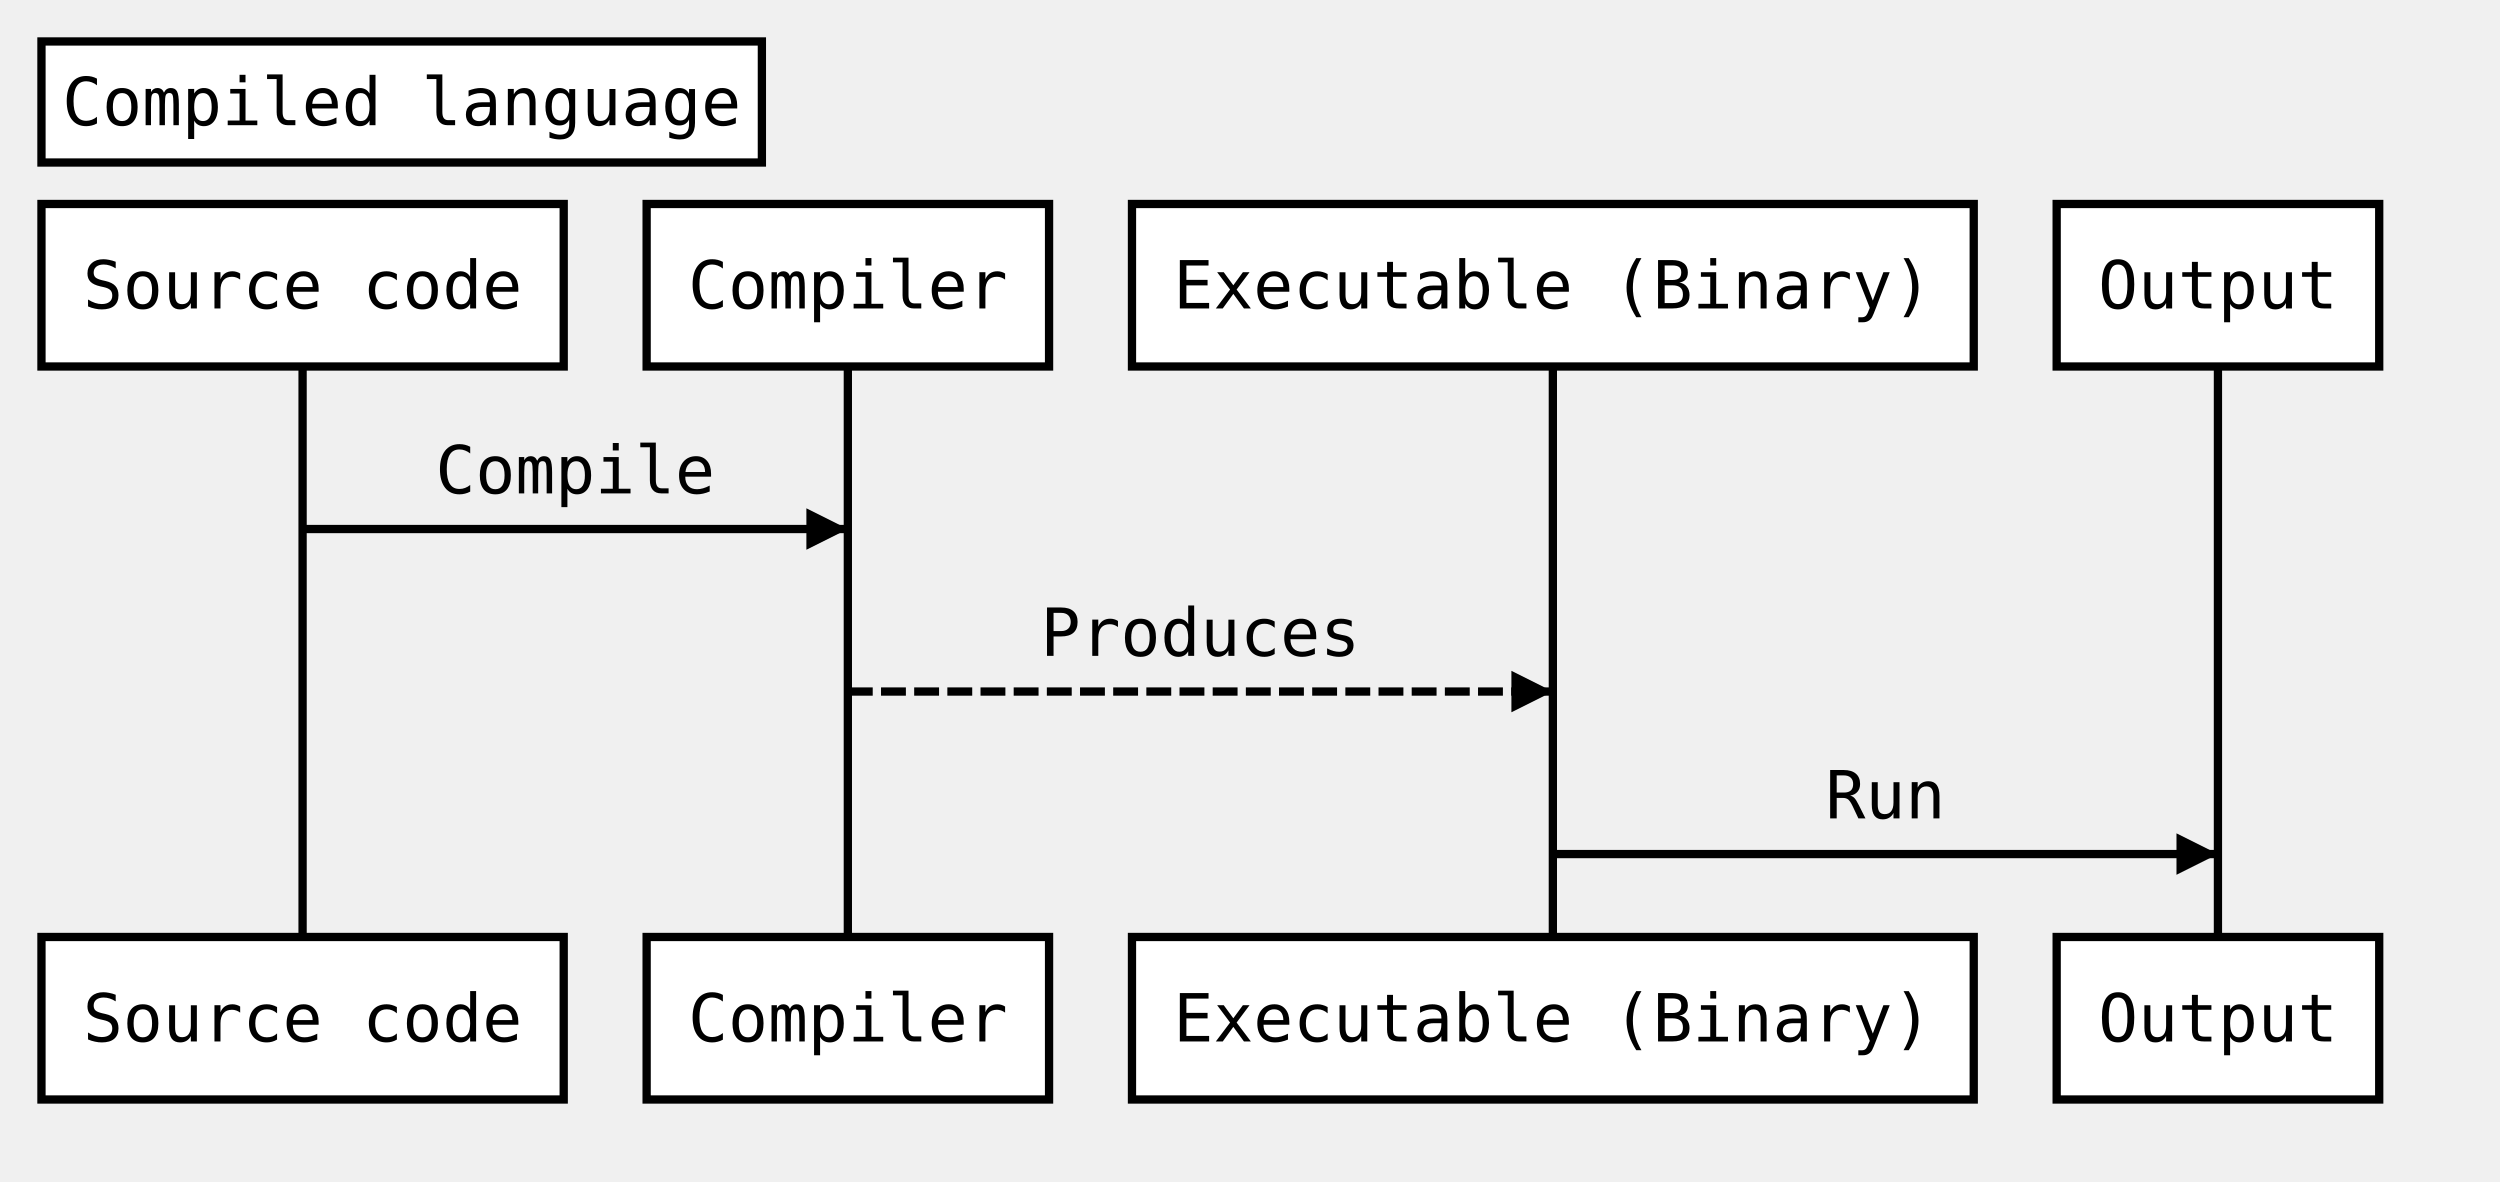
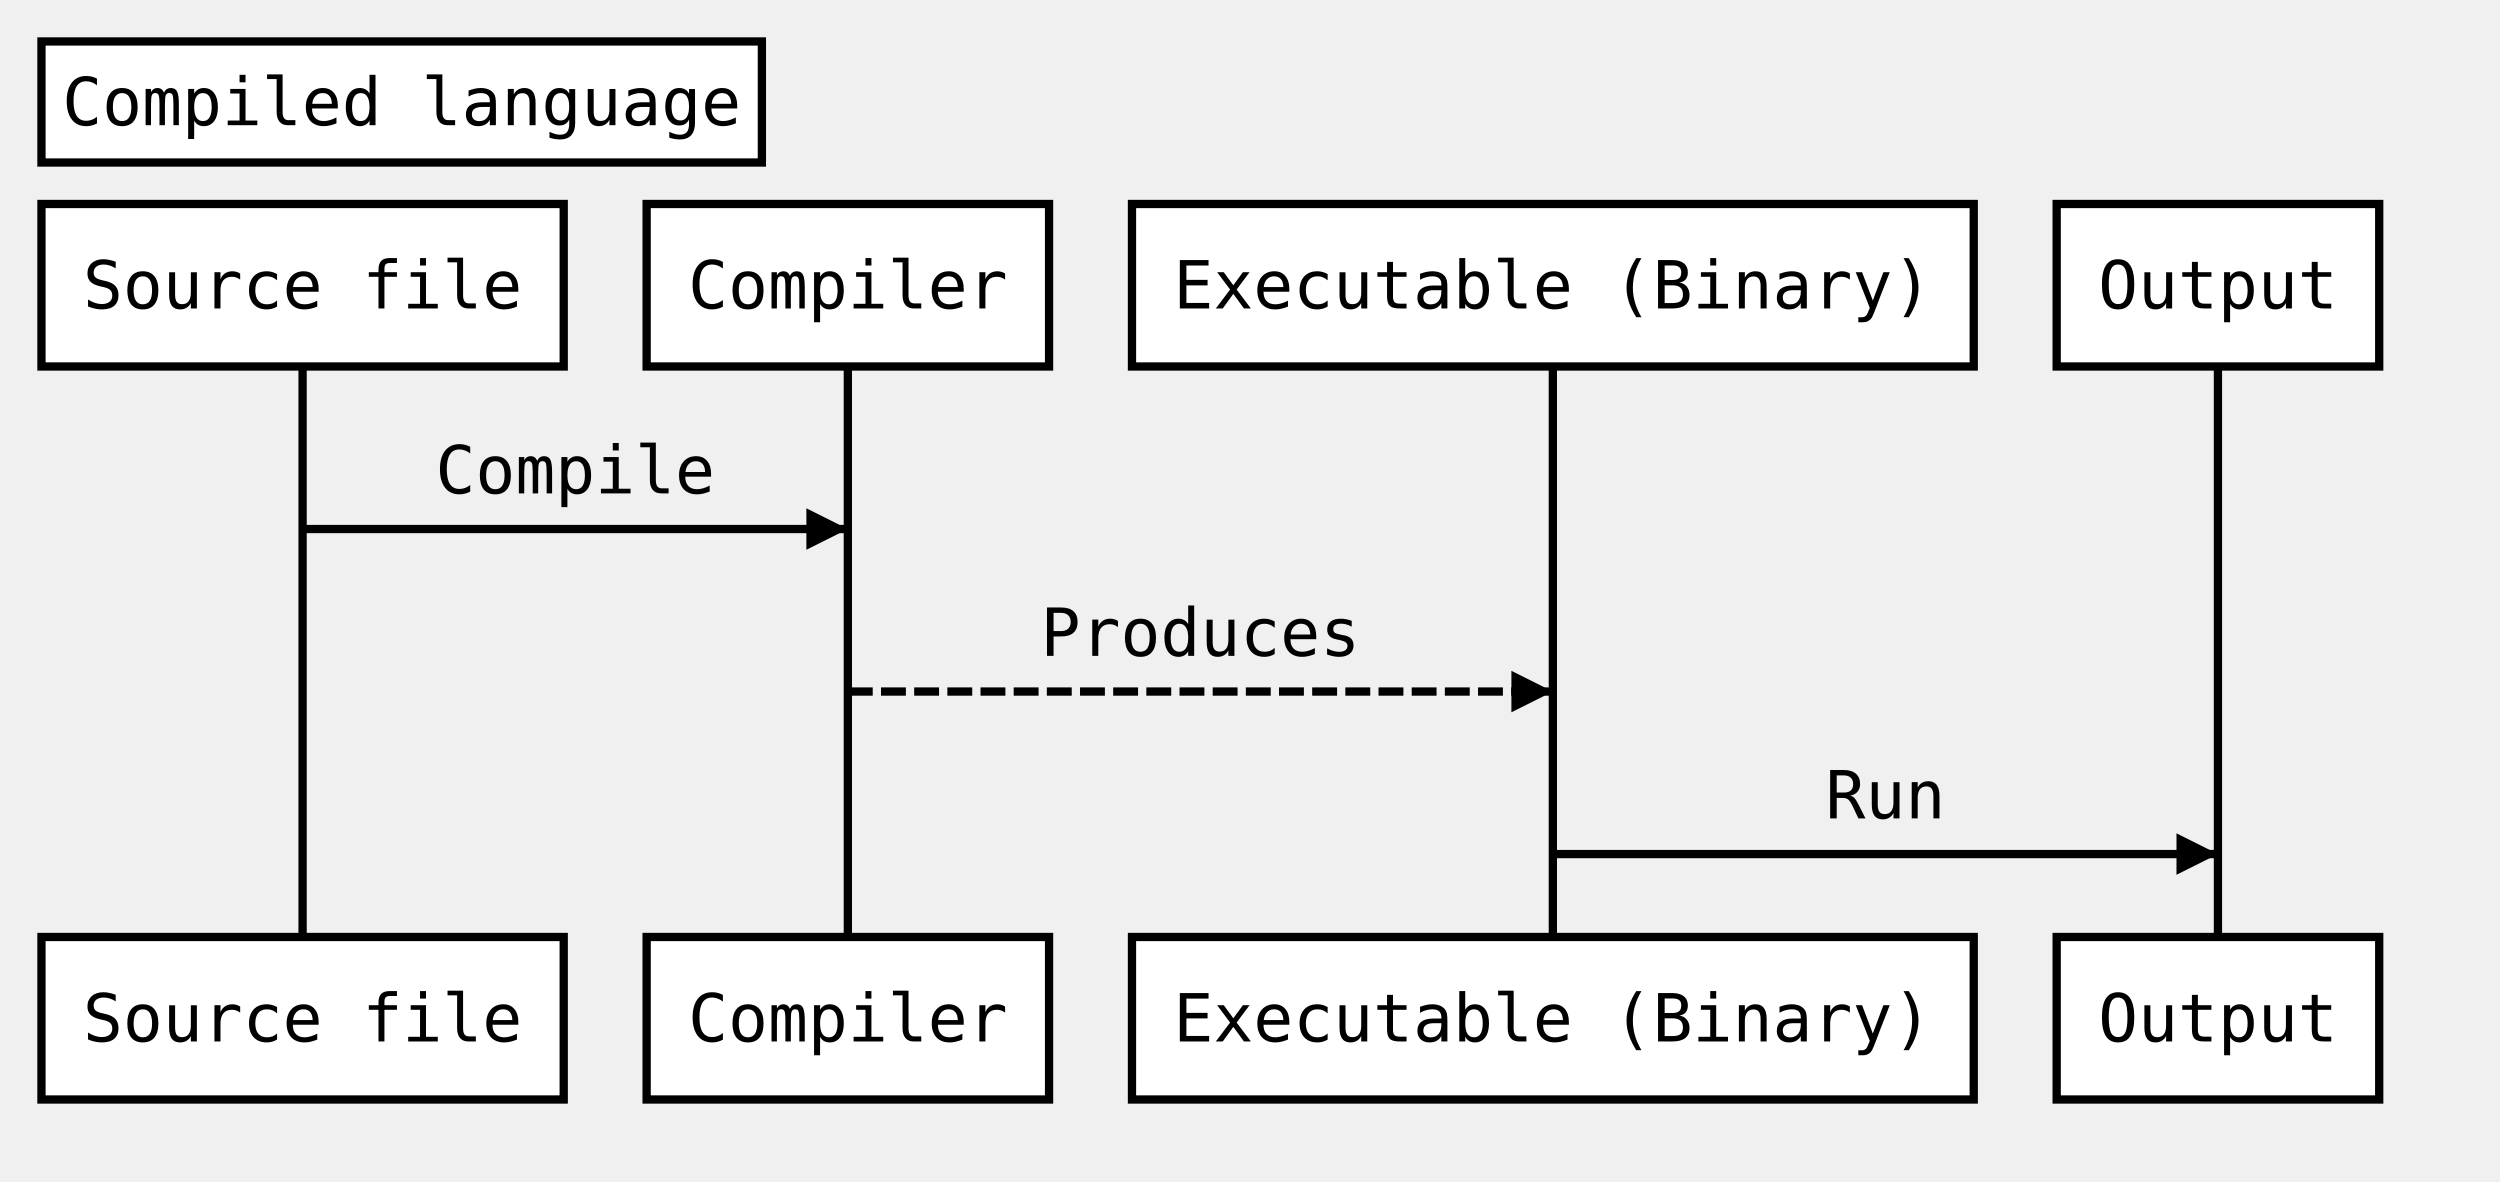
<svg xmlns="http://www.w3.org/2000/svg" width="603" height="285">
  <source>title: Compiled language

- Source code -&gt; Compiler: Compile
- Compiler --&gt; Executable (Binary): Produces
- Executable (Binary) -&gt; Output: Run
- </source>
+ Source file-&gt;Compiler : Compile
+ Compiler--&gt;Executable (Binary) : Produces
+ Executable (Binary)-&gt;Output : Run</source>
  <defs>
    <marker viewBox="0 0 5 5" markerWidth="5" markerHeight="5" orient="auto" refX="5" refY="2.5" id="markerArrowBlock">
      <path d="M 0 0 L 5 2.5 L 0 5 z" />
    </marker>
    <marker viewBox="0 0 9.6 16" markerWidth="4" markerHeight="16" orient="auto" refX="9.6" refY="8" id="markerArrowOpen">
      <path d="M 9.6,8 1.92,16 0,13.7 5.76,8 0,2.286 1.92,0 9.6,8 z" />
    </marker>
  </defs>
  <g class="title">
    <rect x="10" y="10" width="173.767" height="29.2" style="stroke-width: 2px;" stroke="#000000" fill="#ffffff" />
    <text x="15" y="30.2" style="font-size: 16px; font-family: Andale Mono, monospace;">
      <tspan x="15">Compiled language</tspan>
    </text>
  </g>
  <g class="actor">
    <rect x="10" y="49.2" width="125.967" height="39.2" style="stroke-width: 2px;" stroke="#000000" fill="#ffffff" />
    <text x="20" y="74.4" style="font-size: 16px; font-family: Andale Mono, monospace;">
-       <tspan x="20">Source code</tspan>
+       <tspan x="20">Source file</tspan>
    </text>
  </g>
  <g class="actor">
    <rect x="10" y="226" width="125.967" height="39.2" style="stroke-width: 2px;" stroke="#000000" fill="#ffffff" />
    <text x="20" y="251.2" style="font-size: 16px; font-family: Andale Mono, monospace;">
-       <tspan x="20">Source code</tspan>
+       <tspan x="20">Source file</tspan>
    </text>
  </g>
  <line x1="72.983" x2="72.983" y1="88.4" y2="226" style="stroke-width: 2px;" stroke="#000000" fill="none" />
  <g class="actor">
    <rect x="155.967" y="49.2" width="97.067" height="39.2" style="stroke-width: 2px;" stroke="#000000" fill="#ffffff" />
    <text x="165.967" y="74.4" style="font-size: 16px; font-family: Andale Mono, monospace;">
      <tspan x="165.967">Compiler</tspan>
    </text>
  </g>
  <g class="actor">
    <rect x="155.967" y="226" width="97.067" height="39.2" style="stroke-width: 2px;" stroke="#000000" fill="#ffffff" />
    <text x="165.967" y="251.2" style="font-size: 16px; font-family: Andale Mono, monospace;">
      <tspan x="165.967">Compiler</tspan>
    </text>
  </g>
  <line x1="204.5" x2="204.5" y1="88.4" y2="226" style="stroke-width: 2px;" stroke="#000000" fill="none" />
  <g class="actor">
    <rect x="273.033" y="49.2" width="203.033" height="39.2" style="stroke-width: 2px;" stroke="#000000" fill="#ffffff" />
    <text x="283.033" y="74.4" style="font-size: 16px; font-family: Andale Mono, monospace;">
      <tspan x="283.033">Executable (Binary)</tspan>
    </text>
  </g>
  <g class="actor">
    <rect x="273.033" y="226" width="203.033" height="39.2" style="stroke-width: 2px;" stroke="#000000" fill="#ffffff" />
    <text x="283.033" y="251.2" style="font-size: 16px; font-family: Andale Mono, monospace;">
      <tspan x="283.033">Executable (Binary)</tspan>
    </text>
  </g>
  <line x1="374.55" x2="374.55" y1="88.4" y2="226" style="stroke-width: 2px;" stroke="#000000" fill="none" />
  <g class="actor">
    <rect x="496.067" y="49.2" width="77.8" height="39.2" style="stroke-width: 2px;" stroke="#000000" fill="#ffffff" />
    <text x="506.067" y="74.4" style="font-size: 16px; font-family: Andale Mono, monospace;">
      <tspan x="506.067">Output</tspan>
    </text>
  </g>
  <g class="actor">
    <rect x="496.067" y="226" width="77.8" height="39.2" style="stroke-width: 2px;" stroke="#000000" fill="#ffffff" />
    <text x="506.067" y="251.2" style="font-size: 16px; font-family: Andale Mono, monospace;">
      <tspan x="506.067">Output</tspan>
    </text>
  </g>
  <line x1="534.967" x2="534.967" y1="88.4" y2="226" style="stroke-width: 2px;" stroke="#000000" fill="none" />
  <g class="signal">
    <text x="105.025" y="119" style="font-size: 16px; font-family: Andale Mono, monospace;">
      <tspan x="105.025">Compile</tspan>
    </text>
    <line x1="72.983" x2="204.5" y1="127.6" y2="127.6" style="stroke-width: 2px; marker-end: url(&quot;#markerArrowBlock&quot;);" stroke="#000000" fill="none" />
  </g>
  <g class="signal">
    <text x="250.992" y="158.2" style="font-size: 16px; font-family: Andale Mono, monospace;">
      <tspan x="250.992">Produces</tspan>
    </text>
    <line x1="204.5" x2="374.55" y1="166.8" y2="166.8" style="stroke-width: 2px; stroke-dasharray: 6px, 2px; marker-end: url(&quot;#markerArrowBlock&quot;);" stroke="#000000" fill="none" />
  </g>
  <g class="signal">
    <text x="440.308" y="197.4" style="font-size: 16px; font-family: Andale Mono, monospace;">
      <tspan x="440.308">Run</tspan>
    </text>
    <line x1="374.55" x2="534.967" y1="206" y2="206" style="stroke-width: 2px; marker-end: url(&quot;#markerArrowBlock&quot;);" stroke="#000000" fill="none" />
  </g>
</svg>
